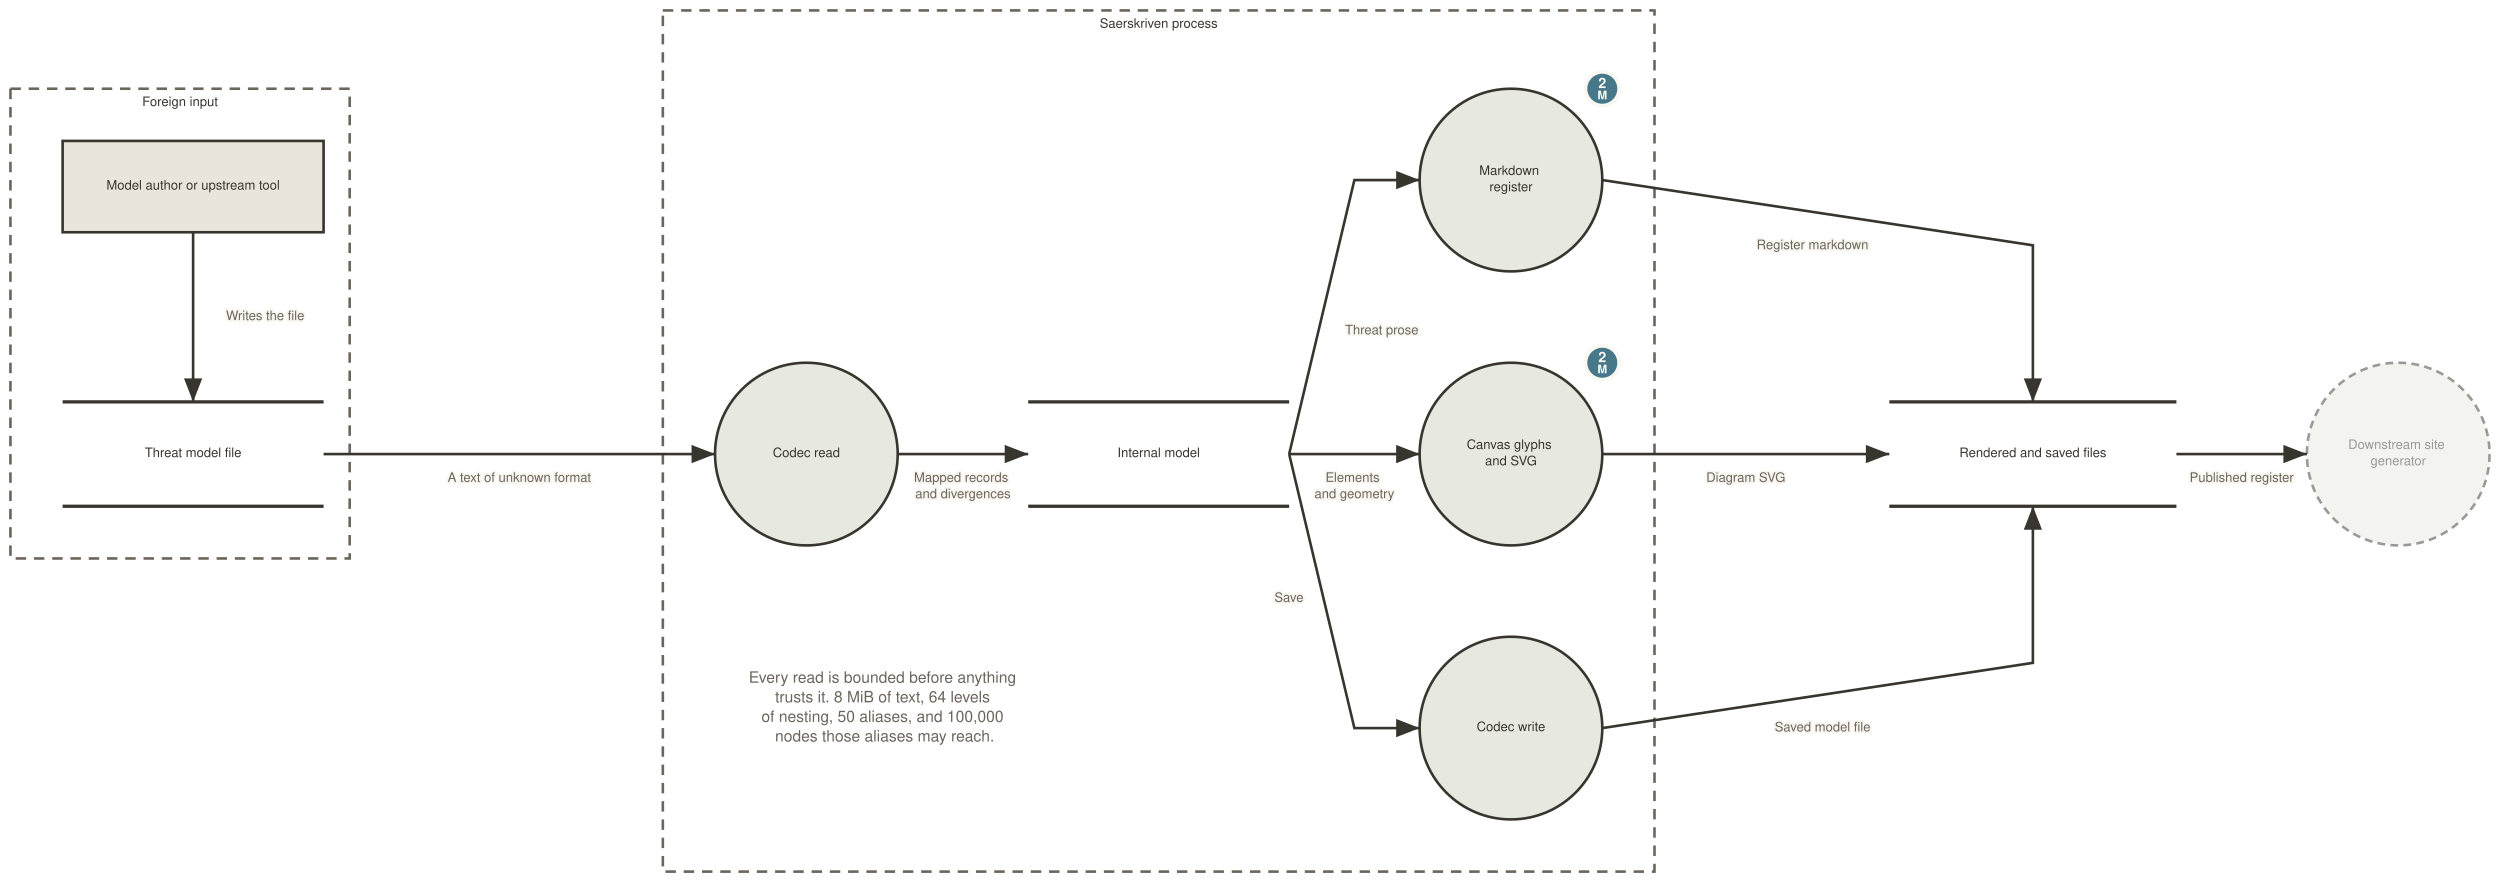
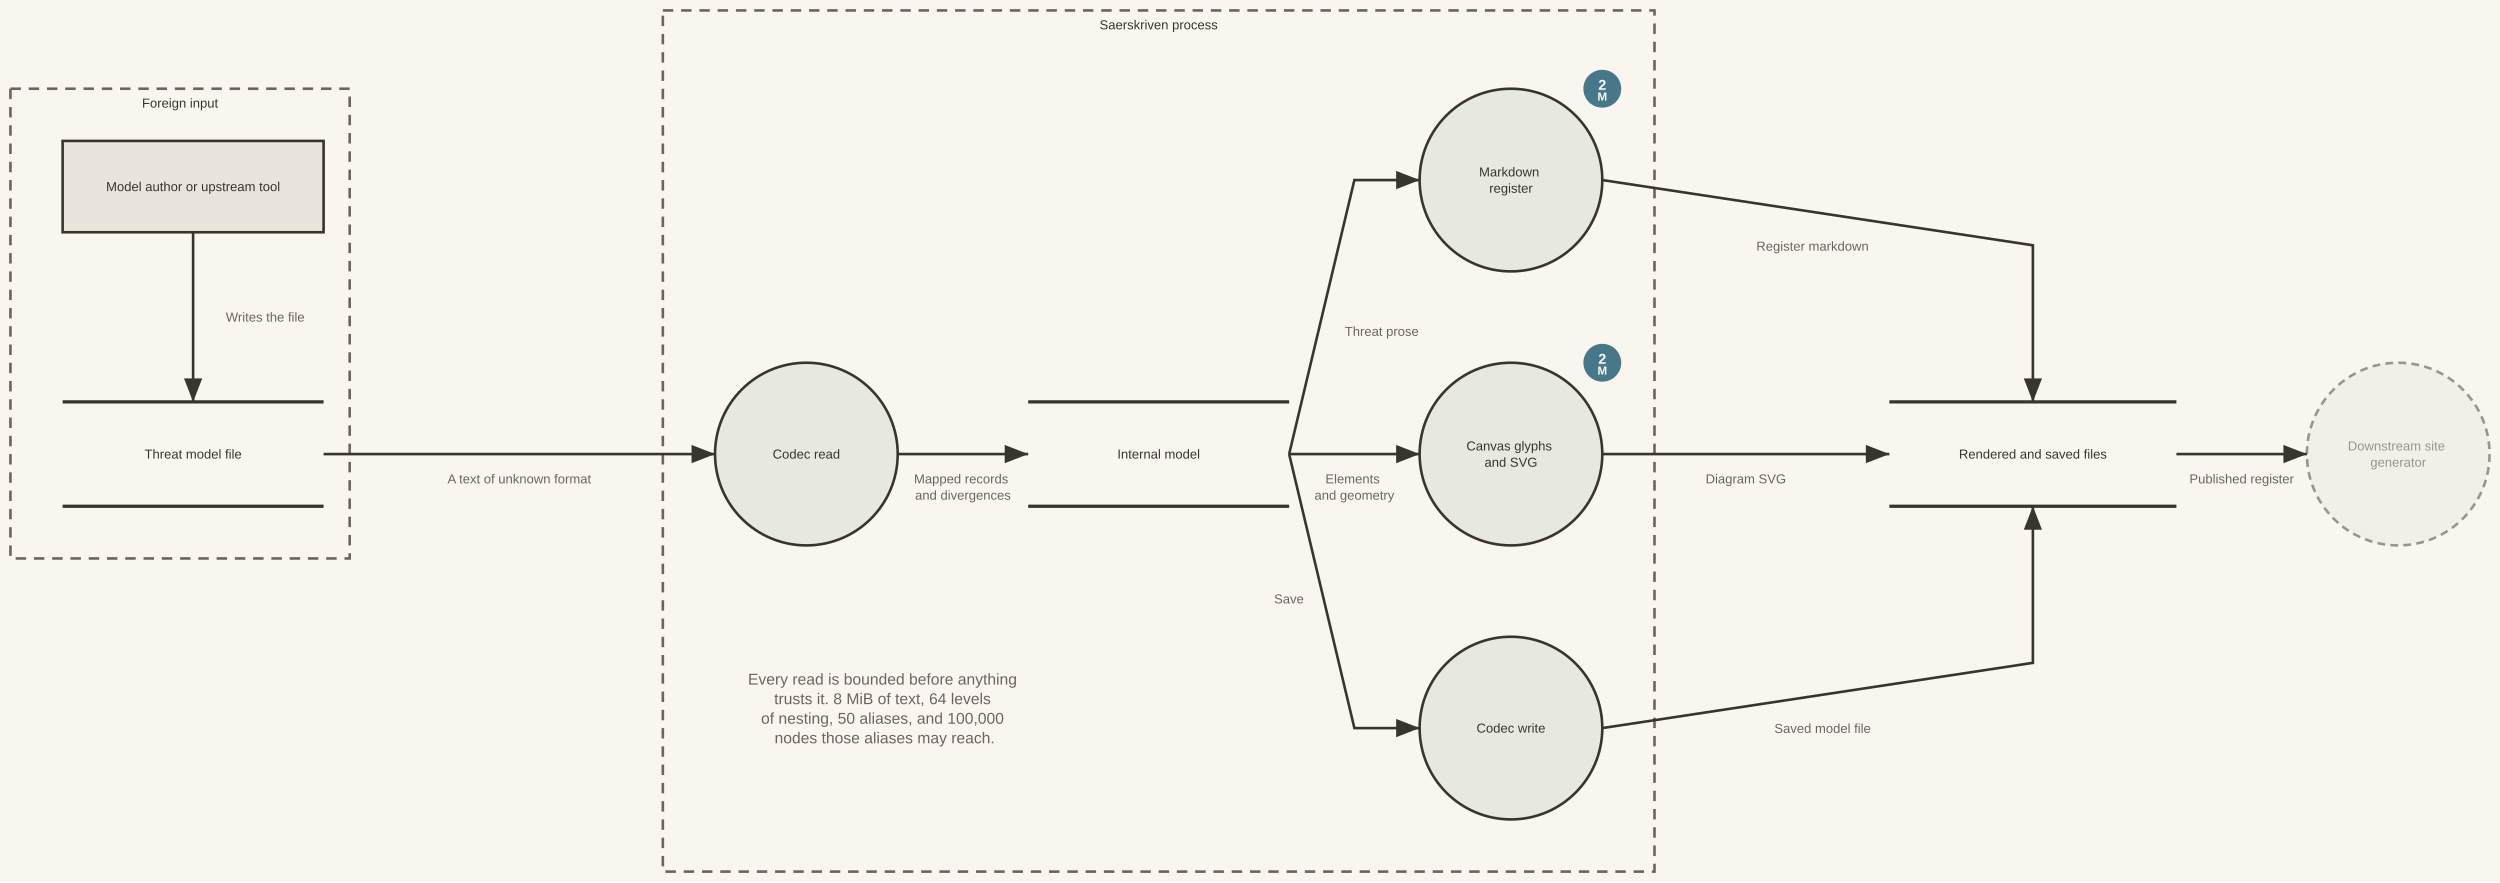
<svg xmlns="http://www.w3.org/2000/svg" viewBox="-8 -8 1916 676" width="1916" height="676">
+   <rect x="-8" y="-8" width="1916" height="676" fill="#F9F6F0" />
  <style>.pn-element {
-   font-family: 'Helvetica Neue', Helvetica, Arial, sans-serif;
+   font-family: "Liberation Sans";
}
.pn-shape {
  fill: #FAF8F2;
  stroke: #38342E;
  stroke-width: 2;
}
.pn-actor {
  fill: #EAE5DA;
}
.pn-process {
  fill: #E7E9E1;
}
.pn-store {
  fill: none;
  stroke-width: 2.5;
}
.pn-boundary-box,
.pn-boundary-curve {
  fill: none;
  stroke: #6B655C;
  stroke-width: 2;
  stroke-dasharray: 8 6;
}
.pn-out-of-scope {
  opacity: 0.5;
}
.pn-out-of-scope .pn-shape {
  stroke-dasharray: 6 4;
}
.pn-label {
  fill: #38342E;
  font-size: 10px;
  font-weight: 500;
  text-anchor: middle;
  dominant-baseline: central;
}
.pn-note {
  fill: #6B655C;
  font-size: 12px;
  text-anchor: middle;
  dominant-baseline: central;
}
.pn-flow {
  fill: none;
}
.pn-flow-arrow {
  fill: #38342E;
  stroke: none;
}
.pn-flow-label {
  fill: #6B655C;
  font-size: 10px;
  text-anchor: middle;
  dominant-baseline: central;
  paint-order: stroke;
  stroke: #F9F6F0;
  stroke-width: 3;
  stroke-linejoin: round;
}
.pn-badge {
  stroke: #FAF8F2;
  stroke-width: 3;
}
.pn-badge-count {
  fill: #FAF8F2;
  stroke: none;
  font-weight: 600;
  text-anchor: middle;
  dominant-baseline: central;
}
.pn-badge-primary .pn-badge-count {
  font-size: 11px;
}
.pn-badge-secondary .pn-badge-count {
  font-size: 9px;
}
.pn-badge-mark {
  fill: #FAF8F2;
  stroke: none;
  font-size: 9px;
  font-weight: 700;
  text-anchor: middle;
  dominant-baseline: central;
}
.pn-tone-critical {
  fill: #C14339;
}
.pn-tone-high {
  fill: #A85E1D;
}
.pn-tone-medium {
  fill: #46788A;
}
.pn-tone-low {
  fill: #4B6B50;
}
.pn-tone-neutral {
  fill: #756E63;
}
- </style>
+ 
+ .pn-tone-low { fill: #4B6B50; stroke: #4B6B50; stroke-width: 3; }
+ .pn-tone-low ~ .pn-badge-count, .pn-tone-low ~ .pn-badge-mark { fill: #FAF8F2; }
+ .pn-tone-medium { fill: #46788A; stroke: #46788A; stroke-width: 3; }
+ .pn-tone-medium ~ .pn-badge-count, .pn-tone-medium ~ .pn-badge-mark { fill: #FAF8F2; }
+ .pn-tone-high { fill: #A85E1D; stroke: #A85E1D; stroke-width: 3; }
+ .pn-tone-high ~ .pn-badge-count, .pn-tone-high ~ .pn-badge-mark { fill: #FAF8F2; }
+ .pn-tone-critical { fill: #C14339; stroke: #C14339; stroke-width: 3; }
+ .pn-tone-critical ~ .pn-badge-count, .pn-tone-critical ~ .pn-badge-mark { fill: #FAF8F2; }
+ .pn-tone-neutral { fill: #756E63; stroke: #756E63; stroke-width: 3; }
+ .pn-tone-neutral ~ .pn-badge-count, .pn-tone-neutral ~ .pn-badge-mark { fill: #FAF8F2; }</style>
  <g transform="translate(0, 60)">
    <g class="pn-element">
      <rect class="pn-shape pn-boundary-box" width="260" height="360" />
      <text class="pn-label" x="130" y="11">
        <tspan x="130" dy="0">Foreign input</tspan>
      </text>
    </g>
  </g>
  <g transform="translate(500, 0)">
    <g class="pn-element">
      <rect class="pn-shape pn-boundary-box" width="760" height="660" />
      <text class="pn-label" x="380" y="11">
        <tspan x="380" dy="0">Saerskriven process</tspan>
      </text>
    </g>
  </g>
  <g transform="translate(40, 100)">
    <g class="pn-element">
      <rect class="pn-shape pn-actor" width="200" height="70" />
      <text class="pn-label" x="100" y="35">
        <tspan x="100" dy="0">Model author or upstream tool</tspan>
      </text>
    </g>
  </g>
  <g transform="translate(40, 300)">
    <g class="pn-element">
      <line class="pn-shape pn-store" x1="0" y1="0" x2="200" y2="0" />
      <line class="pn-shape pn-store" x1="0" y1="80" x2="200" y2="80" />
      <text class="pn-label" x="100" y="40">
        <tspan x="100" dy="0">Threat model file</tspan>
      </text>
    </g>
  </g>
  <g transform="translate(540, 270)">
    <g class="pn-element">
      <circle class="pn-shape pn-process" cx="70" cy="70" r="70" />
      <text class="pn-label" x="70" y="70">
        <tspan x="70" dy="0">Codec read</tspan>
      </text>
    </g>
  </g>
  <g transform="translate(780, 300)">
    <g class="pn-element">
      <line class="pn-shape pn-store" x1="0" y1="0" x2="200" y2="0" />
      <line class="pn-shape pn-store" x1="0" y1="80" x2="200" y2="80" />
      <text class="pn-label" x="100" y="40">
        <tspan x="100" dy="0">Internal model</tspan>
      </text>
    </g>
  </g>
  <g transform="translate(1080, 60)">
    <g class="pn-element">
      <circle class="pn-shape pn-process" cx="70" cy="70" r="70" />
      <text class="pn-label" x="70" y="63.75">
        <tspan x="70" dy="0">Markdown</tspan>
        <tspan x="70" dy="12.5">register</tspan>
      </text>
      <g class="pn-badge" transform="translate(140, 0)">
        <g class="pn-badge-primary">
          <circle class="pn-tone-medium" r="13" />
          <text class="pn-badge-count" y="-3">2</text>
          <text class="pn-badge-mark" y="6">M</text>
        </g>
      </g>
    </g>
  </g>
  <g transform="translate(1080, 270)">
    <g class="pn-element">
      <circle class="pn-shape pn-process" cx="70" cy="70" r="70" />
      <text class="pn-label" x="70" y="63.75">
        <tspan x="70" dy="0">Canvas glyphs</tspan>
        <tspan x="70" dy="12.5">and SVG</tspan>
      </text>
      <g class="pn-badge" transform="translate(140, 0)">
        <g class="pn-badge-primary">
          <circle class="pn-tone-medium" r="13" />
          <text class="pn-badge-count" y="-3">2</text>
          <text class="pn-badge-mark" y="6">M</text>
        </g>
      </g>
    </g>
  </g>
  <g transform="translate(1080, 480)">
    <g class="pn-element">
      <circle class="pn-shape pn-process" cx="70" cy="70" r="70" />
      <text class="pn-label" x="70" y="70">
        <tspan x="70" dy="0">Codec write</tspan>
      </text>
    </g>
  </g>
  <g transform="translate(1440, 300)">
    <g class="pn-element">
      <line class="pn-shape pn-store" x1="0" y1="0" x2="220" y2="0" />
      <line class="pn-shape pn-store" x1="0" y1="80" x2="220" y2="80" />
      <text class="pn-label" x="110" y="40">
        <tspan x="110" dy="0">Rendered and saved files</tspan>
      </text>
    </g>
  </g>
  <g transform="translate(1760, 270)">
    <g class="pn-element pn-out-of-scope">
      <circle class="pn-shape pn-process" cx="70" cy="70" r="70" />
      <text class="pn-label" x="70" y="63.75">
        <tspan x="70" dy="0">Downstream site</tspan>
        <tspan x="70" dy="12.5">generator</tspan>
      </text>
    </g>
  </g>
  <g transform="translate(540, 470)">
    <g class="pn-element">
      <text class="pn-note" x="130" y="42.5">
        <tspan x="130" dy="0">Every read is bounded before anything</tspan>
        <tspan x="130" dy="15">trusts it. 8 MiB of text, 64 levels</tspan>
        <tspan x="130" dy="15">of nesting, 50 aliases, and 100,000</tspan>
        <tspan x="130" dy="15">nodes those aliases may reach.</tspan>
      </text>
    </g>
  </g>
  <g class="pn-element">
    <path class="pn-shape pn-flow" d="M 140 170 L 140 300" />
    <path class="pn-flow-arrow" d="M 140 300 L 133 282 L 147 282 Z" />
    <text class="pn-flow-label" x="195.25" y="235">
      <tspan x="195.25" dy="0">Writes the file</tspan>
    </text>
  </g>
  <g class="pn-element">
    <path class="pn-shape pn-flow" d="M 240 340 L 540 340" />
    <path class="pn-flow-arrow" d="M 540 340 L 522 347 L 522 333 Z" />
    <text class="pn-flow-label" x="390" y="359">
      <tspan x="390" dy="0">A text of unknown format</tspan>
    </text>
  </g>
  <g class="pn-element">
    <path class="pn-shape pn-flow" d="M 680 340 L 780 340" />
    <path class="pn-flow-arrow" d="M 780 340 L 762 347 L 762 333 Z" />
    <text class="pn-flow-label" x="730" y="359">
      <tspan x="730" dy="0">Mapped records</tspan>
      <tspan x="730" dy="12.5">and divergences</tspan>
    </text>
  </g>
  <g class="pn-element">
    <path class="pn-shape pn-flow" d="M 980 340 L 1030 130 L 1080 130" />
    <path class="pn-flow-arrow" d="M 1080 130 L 1062 137 L 1062 123 Z" />
    <text class="pn-flow-label" x="1050.976" y="245.947">
      <tspan x="1050.976" dy="0">Threat prose</tspan>
    </text>
  </g>
  <g class="pn-element">
    <path class="pn-shape pn-flow" d="M 980 340 L 1080 340" />
    <path class="pn-flow-arrow" d="M 1080 340 L 1062 347 L 1062 333 Z" />
    <text class="pn-flow-label" x="1030" y="359">
      <tspan x="1030" dy="0">Elements</tspan>
      <tspan x="1030" dy="12.5">and geometry</tspan>
    </text>
  </g>
  <g class="pn-element">
    <path class="pn-shape pn-flow" d="M 980 340 L 1030 550 L 1080 550" />
    <path class="pn-flow-arrow" d="M 1080 550 L 1062 557 L 1062 543 Z" />
    <text class="pn-flow-label" x="979.844" y="450.989">
      <tspan x="979.844" dy="0">Save</tspan>
    </text>
  </g>
  <g class="pn-element">
    <path class="pn-shape pn-flow" d="M 1220 130 L 1550 180 L 1550 300" />
    <path class="pn-flow-arrow" d="M 1550 300 L 1543 282 L 1557 282 Z" />
    <text class="pn-flow-label" x="1381.113" y="180.654">
      <tspan x="1381.113" dy="0">Register markdown</tspan>
    </text>
  </g>
  <g class="pn-element">
    <path class="pn-shape pn-flow" d="M 1220 340 L 1440 340" />
    <path class="pn-flow-arrow" d="M 1440 340 L 1422 347 L 1422 333 Z" />
    <text class="pn-flow-label" x="1330" y="359">
      <tspan x="1330" dy="0">Diagram SVG</tspan>
    </text>
  </g>
  <g class="pn-element">
    <path class="pn-shape pn-flow" d="M 1220 550 L 1550 500 L 1550 380" />
    <path class="pn-flow-arrow" d="M 1550 380 L 1557 398 L 1543 398 Z" />
    <text class="pn-flow-label" x="1388.825" y="550.247">
      <tspan x="1388.825" dy="0">Saved model file</tspan>
    </text>
  </g>
  <g class="pn-element">
    <path class="pn-shape pn-flow" d="M 1660 340 L 1760 340" />
    <path class="pn-flow-arrow" d="M 1760 340 L 1742 347 L 1742 333 Z" />
    <text class="pn-flow-label" x="1710" y="359">
      <tspan x="1710" dy="0">Published register</tspan>
    </text>
  </g>
</svg>
